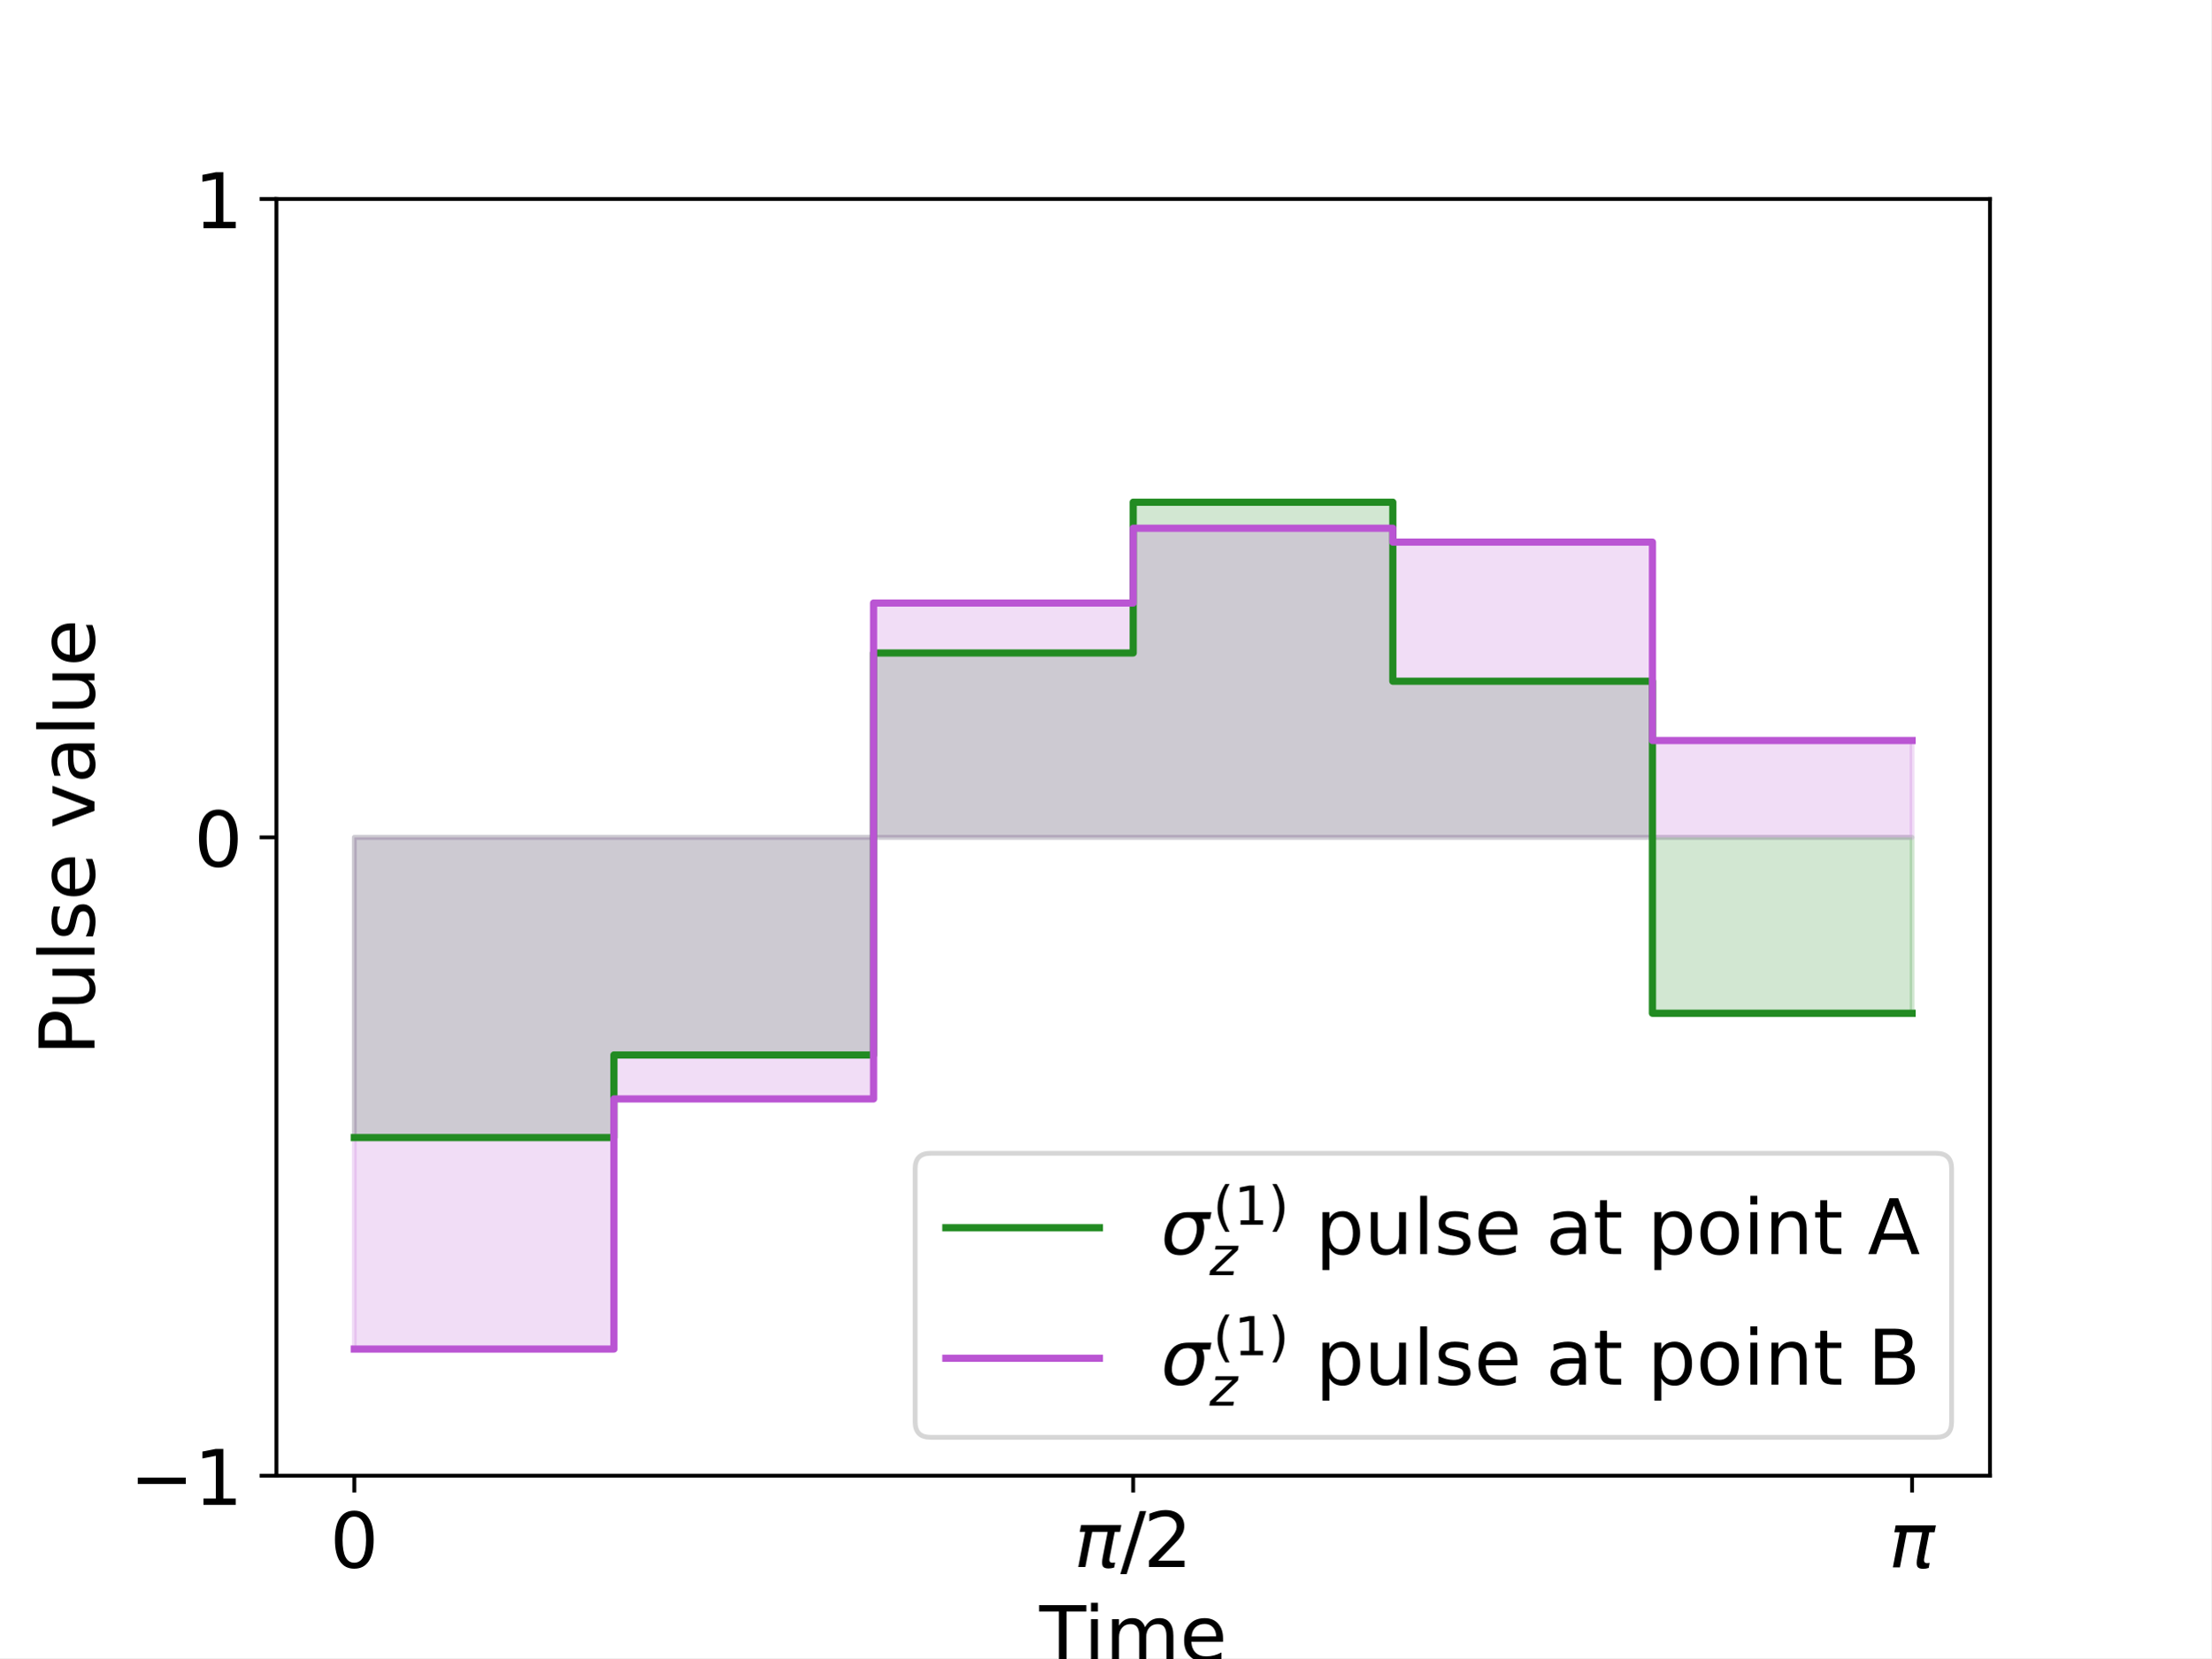
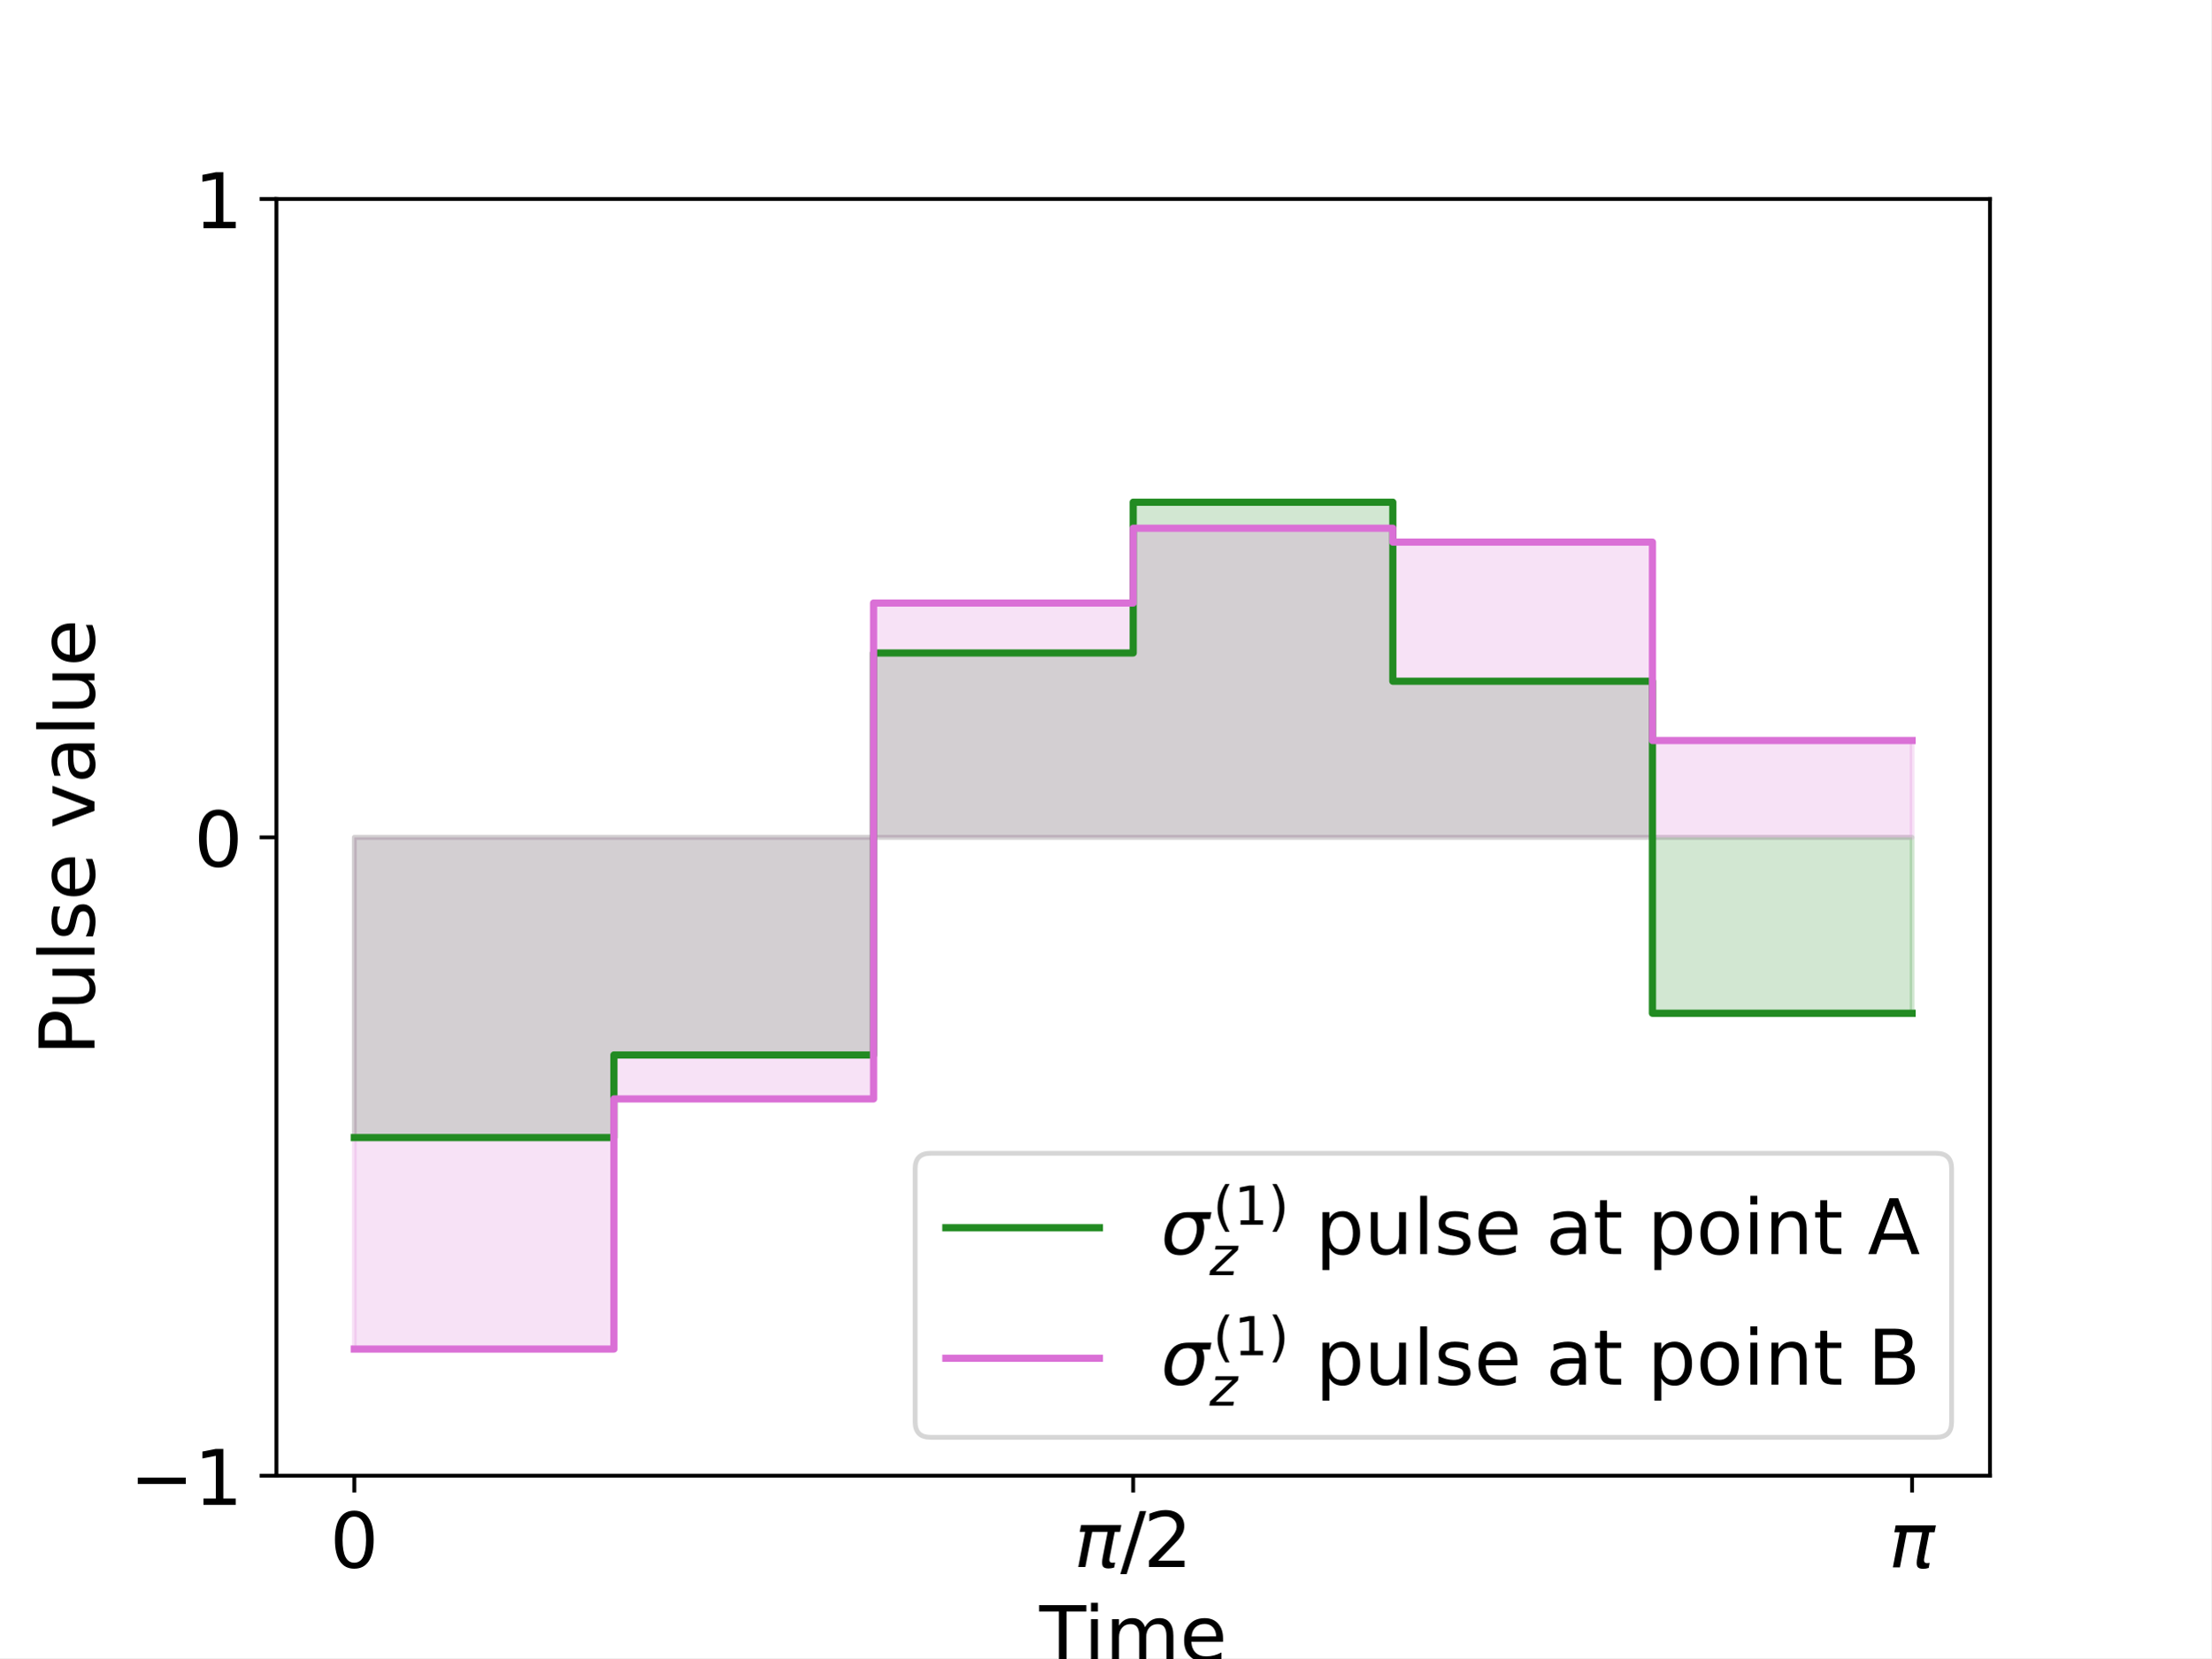
<svg xmlns="http://www.w3.org/2000/svg" xmlns:xlink="http://www.w3.org/1999/xlink" width="460.8pt" height="345.6pt" viewBox="0 0 460.8 345.6" version="1.1">
  <defs>
    <style type="text/css">*{stroke-linejoin: round; stroke-linecap: butt}</style>
  </defs>
  <g id="figure_1">
    <g id="patch_1">
      <path d="M 0 345.6  L 460.8 345.6  L 460.8 0  L 0 0  z " style="fill: #ffffff" />
    </g>
    <g id="axes_1">
      <g id="patch_2">
        <path d="M 57.6 307.584  L 414.72 307.584  L 414.72 41.472  L 57.6 41.472  z " style="fill: #ffffff" />
      </g>
      <g id="PolyCollection_1">
        <defs>
-           <path id="m8424ce9208" d="M 73.833 -171.072  L 73.833 -108.491  L 73.833 -108.491  L 127.942 -108.491  L 127.942 -125.706  L 182.051 -125.706  L 182.051 -209.501  L 236.16 -209.501  L 236.16 -240.922  L 290.269 -240.922  L 290.269 -203.613  L 344.378 -203.613  L 344.378 -134.4  L 398.487 -134.4  L 398.487 -171.072  L 398.487 -171.072  L 344.378 -171.072  L 344.378 -171.072  L 290.269 -171.072  L 290.269 -171.072  L 236.16 -171.072  L 236.16 -171.072  L 182.051 -171.072  L 182.051 -171.072  L 127.942 -171.072  L 127.942 -171.072  L 73.833 -171.072  L 73.833 -171.072  z " style="stroke: #228b22; stroke-opacity: 0.2" />
+           <path id="m37e7c848a1" d="M 73.833 -171.072  L 73.833 -108.491  L 73.833 -108.491  L 127.942 -108.491  L 127.942 -125.706  L 182.051 -125.706  L 182.051 -209.501  L 236.16 -209.501  L 236.16 -240.922  L 290.269 -240.922  L 290.269 -203.613  L 344.378 -203.613  L 344.378 -134.4  L 398.487 -134.4  L 398.487 -171.072  L 398.487 -171.072  L 344.378 -171.072  L 344.378 -171.072  L 290.269 -171.072  L 290.269 -171.072  L 236.16 -171.072  L 236.16 -171.072  L 182.051 -171.072  L 182.051 -171.072  L 127.942 -171.072  L 127.942 -171.072  L 73.833 -171.072  L 73.833 -171.072  z " style="stroke: #228b22; stroke-opacity: 0.2" />
        </defs>
-         <g clip-path="url(#pbc08c335d3)">
-           <use xlink:href="#m8424ce9208" x="0" y="345.6" style="fill: #228b22; fill-opacity: 0.2; stroke: #228b22; stroke-opacity: 0.2" />
+         <g clip-path="url(#peff38c8c60)">
+           <use xlink:href="#m37e7c848a1" x="0" y="345.6" style="fill: #228b22; fill-opacity: 0.2; stroke: #228b22; stroke-opacity: 0.2" />
        </g>
      </g>
      <g id="PolyCollection_2">
        <defs>
-           <path id="m0e4b161d3a" d="M 73.833 -171.072  L 73.833 -64.417  L 73.833 -64.417  L 127.942 -64.417  L 127.942 -116.553  L 182.051 -116.553  L 182.051 -219.909  L 236.16 -219.909  L 236.16 -235.499  L 290.269 -235.499  L 290.269 -232.607  L 344.378 -232.607  L 344.378 -191.246  L 398.487 -191.246  L 398.487 -171.072  L 398.487 -171.072  L 344.378 -171.072  L 344.378 -171.072  L 290.269 -171.072  L 290.269 -171.072  L 236.16 -171.072  L 236.16 -171.072  L 182.051 -171.072  L 182.051 -171.072  L 127.942 -171.072  L 127.942 -171.072  L 73.833 -171.072  L 73.833 -171.072  z " style="stroke: #ba55d3; stroke-opacity: 0.2" />
+           <path id="m42c4b08985" d="M 73.833 -171.072  L 73.833 -64.417  L 73.833 -64.417  L 127.942 -64.417  L 127.942 -116.553  L 182.051 -116.553  L 182.051 -219.909  L 236.16 -219.909  L 236.16 -235.499  L 290.269 -235.499  L 290.269 -232.607  L 344.378 -232.607  L 344.378 -191.246  L 398.487 -191.246  L 398.487 -171.072  L 398.487 -171.072  L 344.378 -171.072  L 344.378 -171.072  L 290.269 -171.072  L 290.269 -171.072  L 236.16 -171.072  L 236.16 -171.072  L 182.051 -171.072  L 182.051 -171.072  L 127.942 -171.072  L 127.942 -171.072  L 73.833 -171.072  L 73.833 -171.072  z " style="stroke: #da70d6; stroke-opacity: 0.2" />
        </defs>
-         <g clip-path="url(#pbc08c335d3)">
-           <use xlink:href="#m0e4b161d3a" x="0" y="345.6" style="fill: #ba55d3; fill-opacity: 0.2; stroke: #ba55d3; stroke-opacity: 0.2" />
+         <g clip-path="url(#peff38c8c60)">
+           <use xlink:href="#m42c4b08985" x="0" y="345.6" style="fill: #da70d6; fill-opacity: 0.2; stroke: #da70d6; stroke-opacity: 0.2" />
        </g>
      </g>
      <g id="matplotlib.axis_1">
        <g id="xtick_1">
          <g id="line2d_1">
            <defs>
-               <path id="m4efca0fce3" d="M 0 0  L 0 3.5  " style="stroke: #000000; stroke-width: 0.8" />
-             </defs>
-             <g>
-               <use xlink:href="#m4efca0fce3" x="73.833" y="307.584" style="stroke: #000000; stroke-width: 0.8" />
+               <path id="m5f5b4cd938" d="M 0 0  L 0 3.5  " style="stroke: #000000; stroke-width: 0.8" />
+             </defs>
+             <g>
+               <use xlink:href="#m5f5b4cd938" x="73.833" y="307.584" style="stroke: #000000; stroke-width: 0.8" />
            </g>
          </g>
          <g id="text_1">
            <g transform="translate(68.74273 326.7415)scale(0.16 -0.16)">
              <defs>
                <path id="DejaVuSans-30" d="M 2034 4250  Q 1547 4250 1301 3770  Q 1056 3291 1056 2328  Q 1056 1369 1301 889  Q 1547 409 2034 409  Q 2525 409 2770 889  Q 3016 1369 3016 2328  Q 3016 3291 2770 3770  Q 2525 4250 2034 4250  z M 2034 4750  Q 2819 4750 3233 4129  Q 3647 3509 3647 2328  Q 3647 1150 3233 529  Q 2819 -91 2034 -91  Q 1250 -91 836 529  Q 422 1150 422 2328  Q 422 3509 836 4129  Q 1250 4750 2034 4750  z " transform="scale(0.015625)" />
              </defs>
              <use xlink:href="#DejaVuSans-30" />
            </g>
          </g>
        </g>
        <g id="xtick_2">
          <g id="line2d_2">
            <g>
-               <use xlink:href="#m4efca0fce3" x="236.16" y="307.584" style="stroke: #000000; stroke-width: 0.8" />
+               <use xlink:href="#m5f5b4cd938" x="236.16" y="307.584" style="stroke: #000000; stroke-width: 0.8" />
            </g>
          </g>
          <g id="text_2">
            <g transform="translate(223.84 326.7415)scale(0.16 -0.16)">
              <defs>
                <path id="DejaVuSans-Oblique-3c0" d="M 584 3500  L 3938 3500  L 3825 2925  L 3384 2925  L 2966 775  Q 2922 550 2981 450  Q 3038 353 3209 353  Q 3256 353 3325 363  Q 3397 369 3419 372  L 3338 -44  Q 3222 -84 3103 -103  Q 2981 -122 2866 -122  Q 2491 -122 2388 81  Q 2284 288 2391 838  L 2797 2925  L 1506 2925  L 938 0  L 350 0  L 919 2925  L 472 2925  L 584 3500  z " transform="scale(0.015625)" />
                <path id="DejaVuSans-2f" d="M 1625 4666  L 2156 4666  L 531 -594  L 0 -594  L 1625 4666  z " transform="scale(0.015625)" />
                <path id="DejaVuSans-32" d="M 1228 531  L 3431 531  L 3431 0  L 469 0  L 469 531  Q 828 903 1448 1529  Q 2069 2156 2228 2338  Q 2531 2678 2651 2914  Q 2772 3150 2772 3378  Q 2772 3750 2511 3984  Q 2250 4219 1831 4219  Q 1534 4219 1204 4116  Q 875 4013 500 3803  L 500 4441  Q 881 4594 1212 4672  Q 1544 4750 1819 4750  Q 2544 4750 2975 4387  Q 3406 4025 3406 3419  Q 3406 3131 3298 2873  Q 3191 2616 2906 2266  Q 2828 2175 2409 1742  Q 1991 1309 1228 531  z " transform="scale(0.015625)" />
              </defs>
              <use xlink:href="#DejaVuSans-Oblique-3c0" transform="translate(0 0.78125)" />
              <use xlink:href="#DejaVuSans-2f" transform="translate(60.20508 0.78125)" />
              <use xlink:href="#DejaVuSans-32" transform="translate(90.27148 0.78125)" />
            </g>
          </g>
        </g>
        <g id="xtick_3">
          <g id="line2d_3">
            <g>
-               <use xlink:href="#m4efca0fce3" x="398.487" y="307.584" style="stroke: #000000; stroke-width: 0.8" />
+               <use xlink:href="#m5f5b4cd938" x="398.487" y="307.584" style="stroke: #000000; stroke-width: 0.8" />
            </g>
          </g>
          <g id="text_3">
            <g transform="translate(393.6073 326.7415)scale(0.16 -0.16)">
              <use xlink:href="#DejaVuSans-Oblique-3c0" transform="translate(0 0.3125)" />
            </g>
          </g>
        </g>
        <g id="text_4">
          <g transform="translate(216.5863 346.2265)scale(0.16 -0.16)">
            <defs>
              <path id="DejaVuSans-54" d="M -19 4666  L 3928 4666  L 3928 4134  L 2272 4134  L 2272 0  L 1638 0  L 1638 4134  L -19 4134  L -19 4666  z " transform="scale(0.015625)" />
              <path id="DejaVuSans-69" d="M 603 3500  L 1178 3500  L 1178 0  L 603 0  L 603 3500  z M 603 4863  L 1178 4863  L 1178 4134  L 603 4134  L 603 4863  z " transform="scale(0.015625)" />
              <path id="DejaVuSans-6d" d="M 3328 2828  Q 3544 3216 3844 3400  Q 4144 3584 4550 3584  Q 5097 3584 5394 3201  Q 5691 2819 5691 2113  L 5691 0  L 5113 0  L 5113 2094  Q 5113 2597 4934 2840  Q 4756 3084 4391 3084  Q 3944 3084 3684 2787  Q 3425 2491 3425 1978  L 3425 0  L 2847 0  L 2847 2094  Q 2847 2600 2669 2842  Q 2491 3084 2119 3084  Q 1678 3084 1418 2786  Q 1159 2488 1159 1978  L 1159 0  L 581 0  L 581 3500  L 1159 3500  L 1159 2956  Q 1356 3278 1631 3431  Q 1906 3584 2284 3584  Q 2666 3584 2933 3390  Q 3200 3197 3328 2828  z " transform="scale(0.015625)" />
              <path id="DejaVuSans-65" d="M 3597 1894  L 3597 1613  L 953 1613  Q 991 1019 1311 708  Q 1631 397 2203 397  Q 2534 397 2845 478  Q 3156 559 3463 722  L 3463 178  Q 3153 47 2828 -22  Q 2503 -91 2169 -91  Q 1331 -91 842 396  Q 353 884 353 1716  Q 353 2575 817 3079  Q 1281 3584 2069 3584  Q 2775 3584 3186 3129  Q 3597 2675 3597 1894  z M 3022 2063  Q 3016 2534 2758 2815  Q 2500 3097 2075 3097  Q 1594 3097 1305 2825  Q 1016 2553 972 2059  L 3022 2063  z " transform="scale(0.015625)" />
            </defs>
            <use xlink:href="#DejaVuSans-54" />
            <use xlink:href="#DejaVuSans-69" x="57.959" />
            <use xlink:href="#DejaVuSans-6d" x="85.742" />
            <use xlink:href="#DejaVuSans-65" x="183.154" />
          </g>
        </g>
      </g>
      <g id="matplotlib.axis_2">
        <g id="ytick_1">
          <g id="line2d_4">
            <defs>
-               <path id="mac866b00af" d="M 0 0  L -3.5 0  " style="stroke: #000000; stroke-width: 0.8" />
-             </defs>
-             <g>
-               <use xlink:href="#mac866b00af" x="57.6" y="307.584" style="stroke: #000000; stroke-width: 0.8" />
+               <path id="m208da44ab8" d="M 0 0  L -3.5 0  " style="stroke: #000000; stroke-width: 0.8" />
+             </defs>
+             <g>
+               <use xlink:href="#m208da44ab8" x="57.6" y="307.584" style="stroke: #000000; stroke-width: 0.8" />
            </g>
          </g>
          <g id="text_5">
            <g transform="translate(27.0125 313.6628)scale(0.16 -0.16)">
              <defs>
                <path id="DejaVuSans-2212" d="M 678 2272  L 4684 2272  L 4684 1741  L 678 1741  L 678 2272  z " transform="scale(0.015625)" />
                <path id="DejaVuSans-31" d="M 794 531  L 1825 531  L 1825 4091  L 703 3866  L 703 4441  L 1819 4666  L 2450 4666  L 2450 531  L 3481 531  L 3481 0  L 794 0  L 794 531  z " transform="scale(0.015625)" />
              </defs>
              <use xlink:href="#DejaVuSans-2212" />
              <use xlink:href="#DejaVuSans-31" x="83.789" />
            </g>
          </g>
        </g>
        <g id="ytick_2">
          <g id="line2d_5">
            <g>
-               <use xlink:href="#mac866b00af" x="57.6" y="174.528" style="stroke: #000000; stroke-width: 0.8" />
+               <use xlink:href="#m208da44ab8" x="57.6" y="174.528" style="stroke: #000000; stroke-width: 0.8" />
            </g>
          </g>
          <g id="text_6">
            <g transform="translate(40.42 180.6068)scale(0.16 -0.16)">
              <use xlink:href="#DejaVuSans-30" />
            </g>
          </g>
        </g>
        <g id="ytick_3">
          <g id="line2d_6">
            <g>
-               <use xlink:href="#mac866b00af" x="57.6" y="41.472" style="stroke: #000000; stroke-width: 0.8" />
+               <use xlink:href="#m208da44ab8" x="57.6" y="41.472" style="stroke: #000000; stroke-width: 0.8" />
            </g>
          </g>
          <g id="text_7">
            <g transform="translate(40.42 47.55075)scale(0.16 -0.16)">
              <use xlink:href="#DejaVuSans-31" />
            </g>
          </g>
        </g>
        <g id="text_8">
          <g transform="translate(19.685 219.9892)rotate(-90)scale(0.16 -0.16)">
            <defs>
              <path id="DejaVuSans-50" d="M 1259 4147  L 1259 2394  L 2053 2394  Q 2494 2394 2734 2622  Q 2975 2850 2975 3272  Q 2975 3691 2734 3919  Q 2494 4147 2053 4147  L 1259 4147  z M 628 4666  L 2053 4666  Q 2838 4666 3239 4311  Q 3641 3956 3641 3272  Q 3641 2581 3239 2228  Q 2838 1875 2053 1875  L 1259 1875  L 1259 0  L 628 0  L 628 4666  z " transform="scale(0.015625)" />
              <path id="DejaVuSans-75" d="M 544 1381  L 544 3500  L 1119 3500  L 1119 1403  Q 1119 906 1312 657  Q 1506 409 1894 409  Q 2359 409 2629 706  Q 2900 1003 2900 1516  L 2900 3500  L 3475 3500  L 3475 0  L 2900 0  L 2900 538  Q 2691 219 2414 64  Q 2138 -91 1772 -91  Q 1169 -91 856 284  Q 544 659 544 1381  z M 1991 3584  L 1991 3584  z " transform="scale(0.015625)" />
              <path id="DejaVuSans-6c" d="M 603 4863  L 1178 4863  L 1178 0  L 603 0  L 603 4863  z " transform="scale(0.015625)" />
              <path id="DejaVuSans-73" d="M 2834 3397  L 2834 2853  Q 2591 2978 2328 3040  Q 2066 3103 1784 3103  Q 1356 3103 1142 2972  Q 928 2841 928 2578  Q 928 2378 1081 2264  Q 1234 2150 1697 2047  L 1894 2003  Q 2506 1872 2764 1633  Q 3022 1394 3022 966  Q 3022 478 2636 193  Q 2250 -91 1575 -91  Q 1294 -91 989 -36  Q 684 19 347 128  L 347 722  Q 666 556 975 473  Q 1284 391 1588 391  Q 1994 391 2212 530  Q 2431 669 2431 922  Q 2431 1156 2273 1281  Q 2116 1406 1581 1522  L 1381 1569  Q 847 1681 609 1914  Q 372 2147 372 2553  Q 372 3047 722 3315  Q 1072 3584 1716 3584  Q 2034 3584 2315 3537  Q 2597 3491 2834 3397  z " transform="scale(0.015625)" />
              <path id="DejaVuSans-20" transform="scale(0.015625)" />
              <path id="DejaVuSans-76" d="M 191 3500  L 800 3500  L 1894 563  L 2988 3500  L 3597 3500  L 2284 0  L 1503 0  L 191 3500  z " transform="scale(0.015625)" />
              <path id="DejaVuSans-61" d="M 2194 1759  Q 1497 1759 1228 1600  Q 959 1441 959 1056  Q 959 750 1161 570  Q 1363 391 1709 391  Q 2188 391 2477 730  Q 2766 1069 2766 1631  L 2766 1759  L 2194 1759  z M 3341 1997  L 3341 0  L 2766 0  L 2766 531  Q 2569 213 2275 61  Q 1981 -91 1556 -91  Q 1019 -91 701 211  Q 384 513 384 1019  Q 384 1609 779 1909  Q 1175 2209 1959 2209  L 2766 2209  L 2766 2266  Q 2766 2663 2505 2880  Q 2244 3097 1772 3097  Q 1472 3097 1187 3025  Q 903 2953 641 2809  L 641 3341  Q 956 3463 1253 3523  Q 1550 3584 1831 3584  Q 2591 3584 2966 3190  Q 3341 2797 3341 1997  z " transform="scale(0.015625)" />
            </defs>
            <use xlink:href="#DejaVuSans-50" />
            <use xlink:href="#DejaVuSans-75" x="58.553" />
            <use xlink:href="#DejaVuSans-6c" x="121.932" />
            <use xlink:href="#DejaVuSans-73" x="149.715" />
            <use xlink:href="#DejaVuSans-65" x="201.814" />
            <use xlink:href="#DejaVuSans-20" x="263.338" />
            <use xlink:href="#DejaVuSans-76" x="295.125" />
            <use xlink:href="#DejaVuSans-61" x="354.305" />
            <use xlink:href="#DejaVuSans-6c" x="415.584" />
            <use xlink:href="#DejaVuSans-75" x="443.367" />
            <use xlink:href="#DejaVuSans-65" x="506.746" />
          </g>
        </g>
      </g>
      <g id="line2d_7">
-         <path d="M 73.833 237.109  L 73.833 237.109  L 127.942 237.109  L 127.942 219.894  L 182.051 219.894  L 182.051 136.099  L 236.16 136.099  L 236.16 104.678  L 290.269 104.678  L 290.269 141.987  L 344.378 141.987  L 344.378 211.2  L 398.487 211.2  " clip-path="url(#pbc08c335d3)" style="fill: none; stroke: #228b22; stroke-width: 1.5; stroke-linecap: square" />
+         <path d="M 73.833 237.109  L 73.833 237.109  L 127.942 237.109  L 127.942 219.894  L 182.051 219.894  L 182.051 136.099  L 236.16 136.099  L 236.16 104.678  L 290.269 104.678  L 290.269 141.987  L 344.378 141.987  L 344.378 211.2  L 398.487 211.2  " clip-path="url(#peff38c8c60)" style="fill: none; stroke: #228b22; stroke-width: 1.5; stroke-linecap: square" />
      </g>
      <g id="line2d_8">
-         <path d="M 73.833 281.183  L 73.833 281.183  L 127.942 281.183  L 127.942 229.047  L 182.051 229.047  L 182.051 125.691  L 236.16 125.691  L 236.16 110.101  L 290.269 110.101  L 290.269 112.993  L 344.378 112.993  L 344.378 154.354  L 398.487 154.354  " clip-path="url(#pbc08c335d3)" style="fill: none; stroke: #ba55d3; stroke-width: 1.5; stroke-linecap: square" />
+         <path d="M 73.833 281.183  L 73.833 281.183  L 127.942 281.183  L 127.942 229.047  L 182.051 229.047  L 182.051 125.691  L 236.16 125.691  L 236.16 110.101  L 290.269 110.101  L 290.269 112.993  L 344.378 112.993  L 344.378 154.354  L 398.487 154.354  " clip-path="url(#peff38c8c60)" style="fill: none; stroke: #da70d6; stroke-width: 1.5; stroke-linecap: square" />
      </g>
      <g id="patch_3">
        <path d="M 57.6 307.584  L 57.6 41.472  " style="fill: none; stroke: #000000; stroke-width: 0.8; stroke-linejoin: miter; stroke-linecap: square" />
      </g>
      <g id="patch_4">
        <path d="M 414.72 307.584  L 414.72 41.472  " style="fill: none; stroke: #000000; stroke-width: 0.8; stroke-linejoin: miter; stroke-linecap: square" />
      </g>
      <g id="patch_5">
        <path d="M 57.6 307.584  L 414.72 307.584  " style="fill: none; stroke: #000000; stroke-width: 0.8; stroke-linejoin: miter; stroke-linecap: square" />
      </g>
      <g id="patch_6">
        <path d="M 57.6 41.472  L 414.72 41.472  " style="fill: none; stroke: #000000; stroke-width: 0.8; stroke-linejoin: miter; stroke-linecap: square" />
      </g>
      <g id="legend_1">
        <g id="patch_7">
          <path d="M 193.92 299.584  L 403.52 299.584  Q 406.72 299.584 406.72 296.384  L 406.72 243.584  Q 406.72 240.384 403.52 240.384  L 193.92 240.384  Q 190.72 240.384 190.72 243.584  L 190.72 296.384  Q 190.72 299.584 193.92 299.584  z " style="fill: #ffffff; opacity: 0.8; stroke: #cccccc; stroke-linejoin: miter" />
        </g>
        <g id="line2d_9">
          <path d="M 197.12 255.904  L 197.12 255.904  L 213.12 255.904  L 213.12 255.904  L 229.12 255.904  " style="fill: none; stroke: #228b22; stroke-width: 1.5; stroke-linecap: square" />
        </g>
        <g id="text_9">
          <g transform="translate(241.92 261.504)scale(0.16 -0.16)">
            <defs>
              <path id="DejaVuSans-Oblique-3c3" d="M 2219 3044  Q 1744 3044 1422 2700  Q 1081 2341 969 1747  Q 844 1119 1044 756  Q 1241 397 1706 397  Q 2166 397 2503 759  Q 2844 1122 2966 1747  Q 3075 2319 2881 2700  Q 2700 3044 2219 3044  z M 2309 3503  L 4219 3500  L 4106 2925  L 3463 2925  Q 3706 2438 3575 1747  Q 3406 888 2884 400  Q 2359 -91 1609 -91  Q 856 -91 525 400  Q 194 888 363 1747  Q 528 2609 1050 3097  Q 1484 3503 2309 3503  z " transform="scale(0.015625)" />
              <path id="DejaVuSans-28" d="M 1984 4856  Q 1566 4138 1362 3434  Q 1159 2731 1159 2009  Q 1159 1288 1364 580  Q 1569 -128 1984 -844  L 1484 -844  Q 1016 -109 783 600  Q 550 1309 550 2009  Q 550 2706 781 3412  Q 1013 4119 1484 4856  L 1984 4856  z " transform="scale(0.015625)" />
              <path id="DejaVuSans-29" d="M 513 4856  L 1013 4856  Q 1481 4119 1714 3412  Q 1947 2706 1947 2009  Q 1947 1309 1714 600  Q 1481 -109 1013 -844  L 513 -844  Q 928 -128 1133 580  Q 1338 1288 1338 2009  Q 1338 2731 1133 3434  Q 928 4138 513 4856  z " transform="scale(0.015625)" />
              <path id="DejaVuSans-Oblique-7a" d="M 744 3500  L 3475 3500  L 3372 2975  L 738 459  L 2913 459  L 2822 0  L -19 0  L 84 525  L 2719 3041  L 653 3041  L 744 3500  z " transform="scale(0.015625)" />
              <path id="DejaVuSans-70" d="M 1159 525  L 1159 -1331  L 581 -1331  L 581 3500  L 1159 3500  L 1159 2969  Q 1341 3281 1617 3432  Q 1894 3584 2278 3584  Q 2916 3584 3314 3078  Q 3713 2572 3713 1747  Q 3713 922 3314 415  Q 2916 -91 2278 -91  Q 1894 -91 1617 61  Q 1341 213 1159 525  z M 3116 1747  Q 3116 2381 2855 2742  Q 2594 3103 2138 3103  Q 1681 3103 1420 2742  Q 1159 2381 1159 1747  Q 1159 1113 1420 752  Q 1681 391 2138 391  Q 2594 391 2855 752  Q 3116 1113 3116 1747  z " transform="scale(0.015625)" />
              <path id="DejaVuSans-74" d="M 1172 4494  L 1172 3500  L 2356 3500  L 2356 3053  L 1172 3053  L 1172 1153  Q 1172 725 1289 603  Q 1406 481 1766 481  L 2356 481  L 2356 0  L 1766 0  Q 1100 0 847 248  Q 594 497 594 1153  L 594 3053  L 172 3053  L 172 3500  L 594 3500  L 594 4494  L 1172 4494  z " transform="scale(0.015625)" />
              <path id="DejaVuSans-6f" d="M 1959 3097  Q 1497 3097 1228 2736  Q 959 2375 959 1747  Q 959 1119 1226 758  Q 1494 397 1959 397  Q 2419 397 2687 759  Q 2956 1122 2956 1747  Q 2956 2369 2687 2733  Q 2419 3097 1959 3097  z M 1959 3584  Q 2709 3584 3137 3096  Q 3566 2609 3566 1747  Q 3566 888 3137 398  Q 2709 -91 1959 -91  Q 1206 -91 779 398  Q 353 888 353 1747  Q 353 2609 779 3096  Q 1206 3584 1959 3584  z " transform="scale(0.015625)" />
              <path id="DejaVuSans-6e" d="M 3513 2113  L 3513 0  L 2938 0  L 2938 2094  Q 2938 2591 2744 2837  Q 2550 3084 2163 3084  Q 1697 3084 1428 2787  Q 1159 2491 1159 1978  L 1159 0  L 581 0  L 581 3500  L 1159 3500  L 1159 2956  Q 1366 3272 1645 3428  Q 1925 3584 2291 3584  Q 2894 3584 3203 3211  Q 3513 2838 3513 2113  z " transform="scale(0.015625)" />
              <path id="DejaVuSans-41" d="M 2188 4044  L 1331 1722  L 3047 1722  L 2188 4044  z M 1831 4666  L 2547 4666  L 4325 0  L 3669 0  L 3244 1197  L 1141 1197  L 716 0  L 50 0  L 1831 4666  z " transform="scale(0.015625)" />
            </defs>
            <use xlink:href="#DejaVuSans-Oblique-3c3" transform="translate(0 0.60625)" />
            <use xlink:href="#DejaVuSans-28" transform="translate(67.85161 38.8875)scale(0.7)" />
            <use xlink:href="#DejaVuSans-31" transform="translate(95.16119 38.8875)scale(0.7)" />
            <use xlink:href="#DejaVuSans-29" transform="translate(139.6973 38.8875)scale(0.7)" />
            <use xlink:href="#DejaVuSans-Oblique-7a" transform="translate(63.37891 -26.7375)scale(0.7)" />
            <use xlink:href="#DejaVuSans-20" transform="translate(169.7413 0.60625)" />
            <use xlink:href="#DejaVuSans-70" transform="translate(201.5284 0.60625)" />
            <use xlink:href="#DejaVuSans-75" transform="translate(265.0049 0.60625)" />
            <use xlink:href="#DejaVuSans-6c" transform="translate(328.3838 0.60625)" />
            <use xlink:href="#DejaVuSans-73" transform="translate(356.167 0.60625)" />
            <use xlink:href="#DejaVuSans-65" transform="translate(408.2667 0.60625)" />
            <use xlink:href="#DejaVuSans-20" transform="translate(469.7901 0.60625)" />
            <use xlink:href="#DejaVuSans-61" transform="translate(501.5772 0.60625)" />
            <use xlink:href="#DejaVuSans-74" transform="translate(562.8565 0.60625)" />
            <use xlink:href="#DejaVuSans-20" transform="translate(602.0655 0.60625)" />
            <use xlink:href="#DejaVuSans-70" transform="translate(633.8526 0.60625)" />
            <use xlink:href="#DejaVuSans-6f" transform="translate(697.3292 0.60625)" />
            <use xlink:href="#DejaVuSans-69" transform="translate(758.5108 0.60625)" />
            <use xlink:href="#DejaVuSans-6e" transform="translate(786.294 0.60625)" />
            <use xlink:href="#DejaVuSans-74" transform="translate(849.6729 0.60625)" />
            <use xlink:href="#DejaVuSans-20" transform="translate(888.8819 0.60625)" />
            <use xlink:href="#DejaVuSans-41" transform="translate(920.669 0.60625)" />
          </g>
        </g>
        <g id="line2d_10">
-           <path d="M 197.12 283.104  L 197.12 283.104  L 213.12 283.104  L 213.12 283.104  L 229.12 283.104  " style="fill: none; stroke: #ba55d3; stroke-width: 1.5; stroke-linecap: square" />
+           <path d="M 197.12 283.104  L 197.12 283.104  L 213.12 283.104  L 213.12 283.104  L 229.12 283.104  " style="fill: none; stroke: #da70d6; stroke-width: 1.5; stroke-linecap: square" />
        </g>
        <g id="text_10">
          <g transform="translate(241.92 288.704)scale(0.16 -0.16)">
            <defs>
              <path id="DejaVuSans-42" d="M 1259 2228  L 1259 519  L 2272 519  Q 2781 519 3026 730  Q 3272 941 3272 1375  Q 3272 1813 3026 2020  Q 2781 2228 2272 2228  L 1259 2228  z M 1259 4147  L 1259 2741  L 2194 2741  Q 2656 2741 2882 2914  Q 3109 3088 3109 3444  Q 3109 3797 2882 3972  Q 2656 4147 2194 4147  L 1259 4147  z M 628 4666  L 2241 4666  Q 2963 4666 3353 4366  Q 3744 4066 3744 3513  Q 3744 3084 3544 2831  Q 3344 2578 2956 2516  Q 3422 2416 3680 2098  Q 3938 1781 3938 1306  Q 3938 681 3513 340  Q 3088 0 2303 0  L 628 0  L 628 4666  z " transform="scale(0.015625)" />
            </defs>
            <use xlink:href="#DejaVuSans-Oblique-3c3" transform="translate(0 0.60625)" />
            <use xlink:href="#DejaVuSans-28" transform="translate(67.85161 38.8875)scale(0.7)" />
            <use xlink:href="#DejaVuSans-31" transform="translate(95.16119 38.8875)scale(0.7)" />
            <use xlink:href="#DejaVuSans-29" transform="translate(139.6973 38.8875)scale(0.7)" />
            <use xlink:href="#DejaVuSans-Oblique-7a" transform="translate(63.37891 -26.7375)scale(0.7)" />
            <use xlink:href="#DejaVuSans-20" transform="translate(169.7413 0.60625)" />
            <use xlink:href="#DejaVuSans-70" transform="translate(201.5284 0.60625)" />
            <use xlink:href="#DejaVuSans-75" transform="translate(265.0049 0.60625)" />
            <use xlink:href="#DejaVuSans-6c" transform="translate(328.3838 0.60625)" />
            <use xlink:href="#DejaVuSans-73" transform="translate(356.167 0.60625)" />
            <use xlink:href="#DejaVuSans-65" transform="translate(408.2667 0.60625)" />
            <use xlink:href="#DejaVuSans-20" transform="translate(469.7901 0.60625)" />
            <use xlink:href="#DejaVuSans-61" transform="translate(501.5772 0.60625)" />
            <use xlink:href="#DejaVuSans-74" transform="translate(562.8565 0.60625)" />
            <use xlink:href="#DejaVuSans-20" transform="translate(602.0655 0.60625)" />
            <use xlink:href="#DejaVuSans-70" transform="translate(633.8526 0.60625)" />
            <use xlink:href="#DejaVuSans-6f" transform="translate(697.3292 0.60625)" />
            <use xlink:href="#DejaVuSans-69" transform="translate(758.5108 0.60625)" />
            <use xlink:href="#DejaVuSans-6e" transform="translate(786.294 0.60625)" />
            <use xlink:href="#DejaVuSans-74" transform="translate(849.6729 0.60625)" />
            <use xlink:href="#DejaVuSans-20" transform="translate(888.8819 0.60625)" />
            <use xlink:href="#DejaVuSans-42" transform="translate(920.669 0.60625)" />
          </g>
        </g>
      </g>
    </g>
  </g>
  <defs>
-     <clipPath id="pbc08c335d3">
+     <clipPath id="peff38c8c60">
      <rect x="57.6" y="41.472" width="357.12" height="266.112" />
    </clipPath>
  </defs>
</svg>
